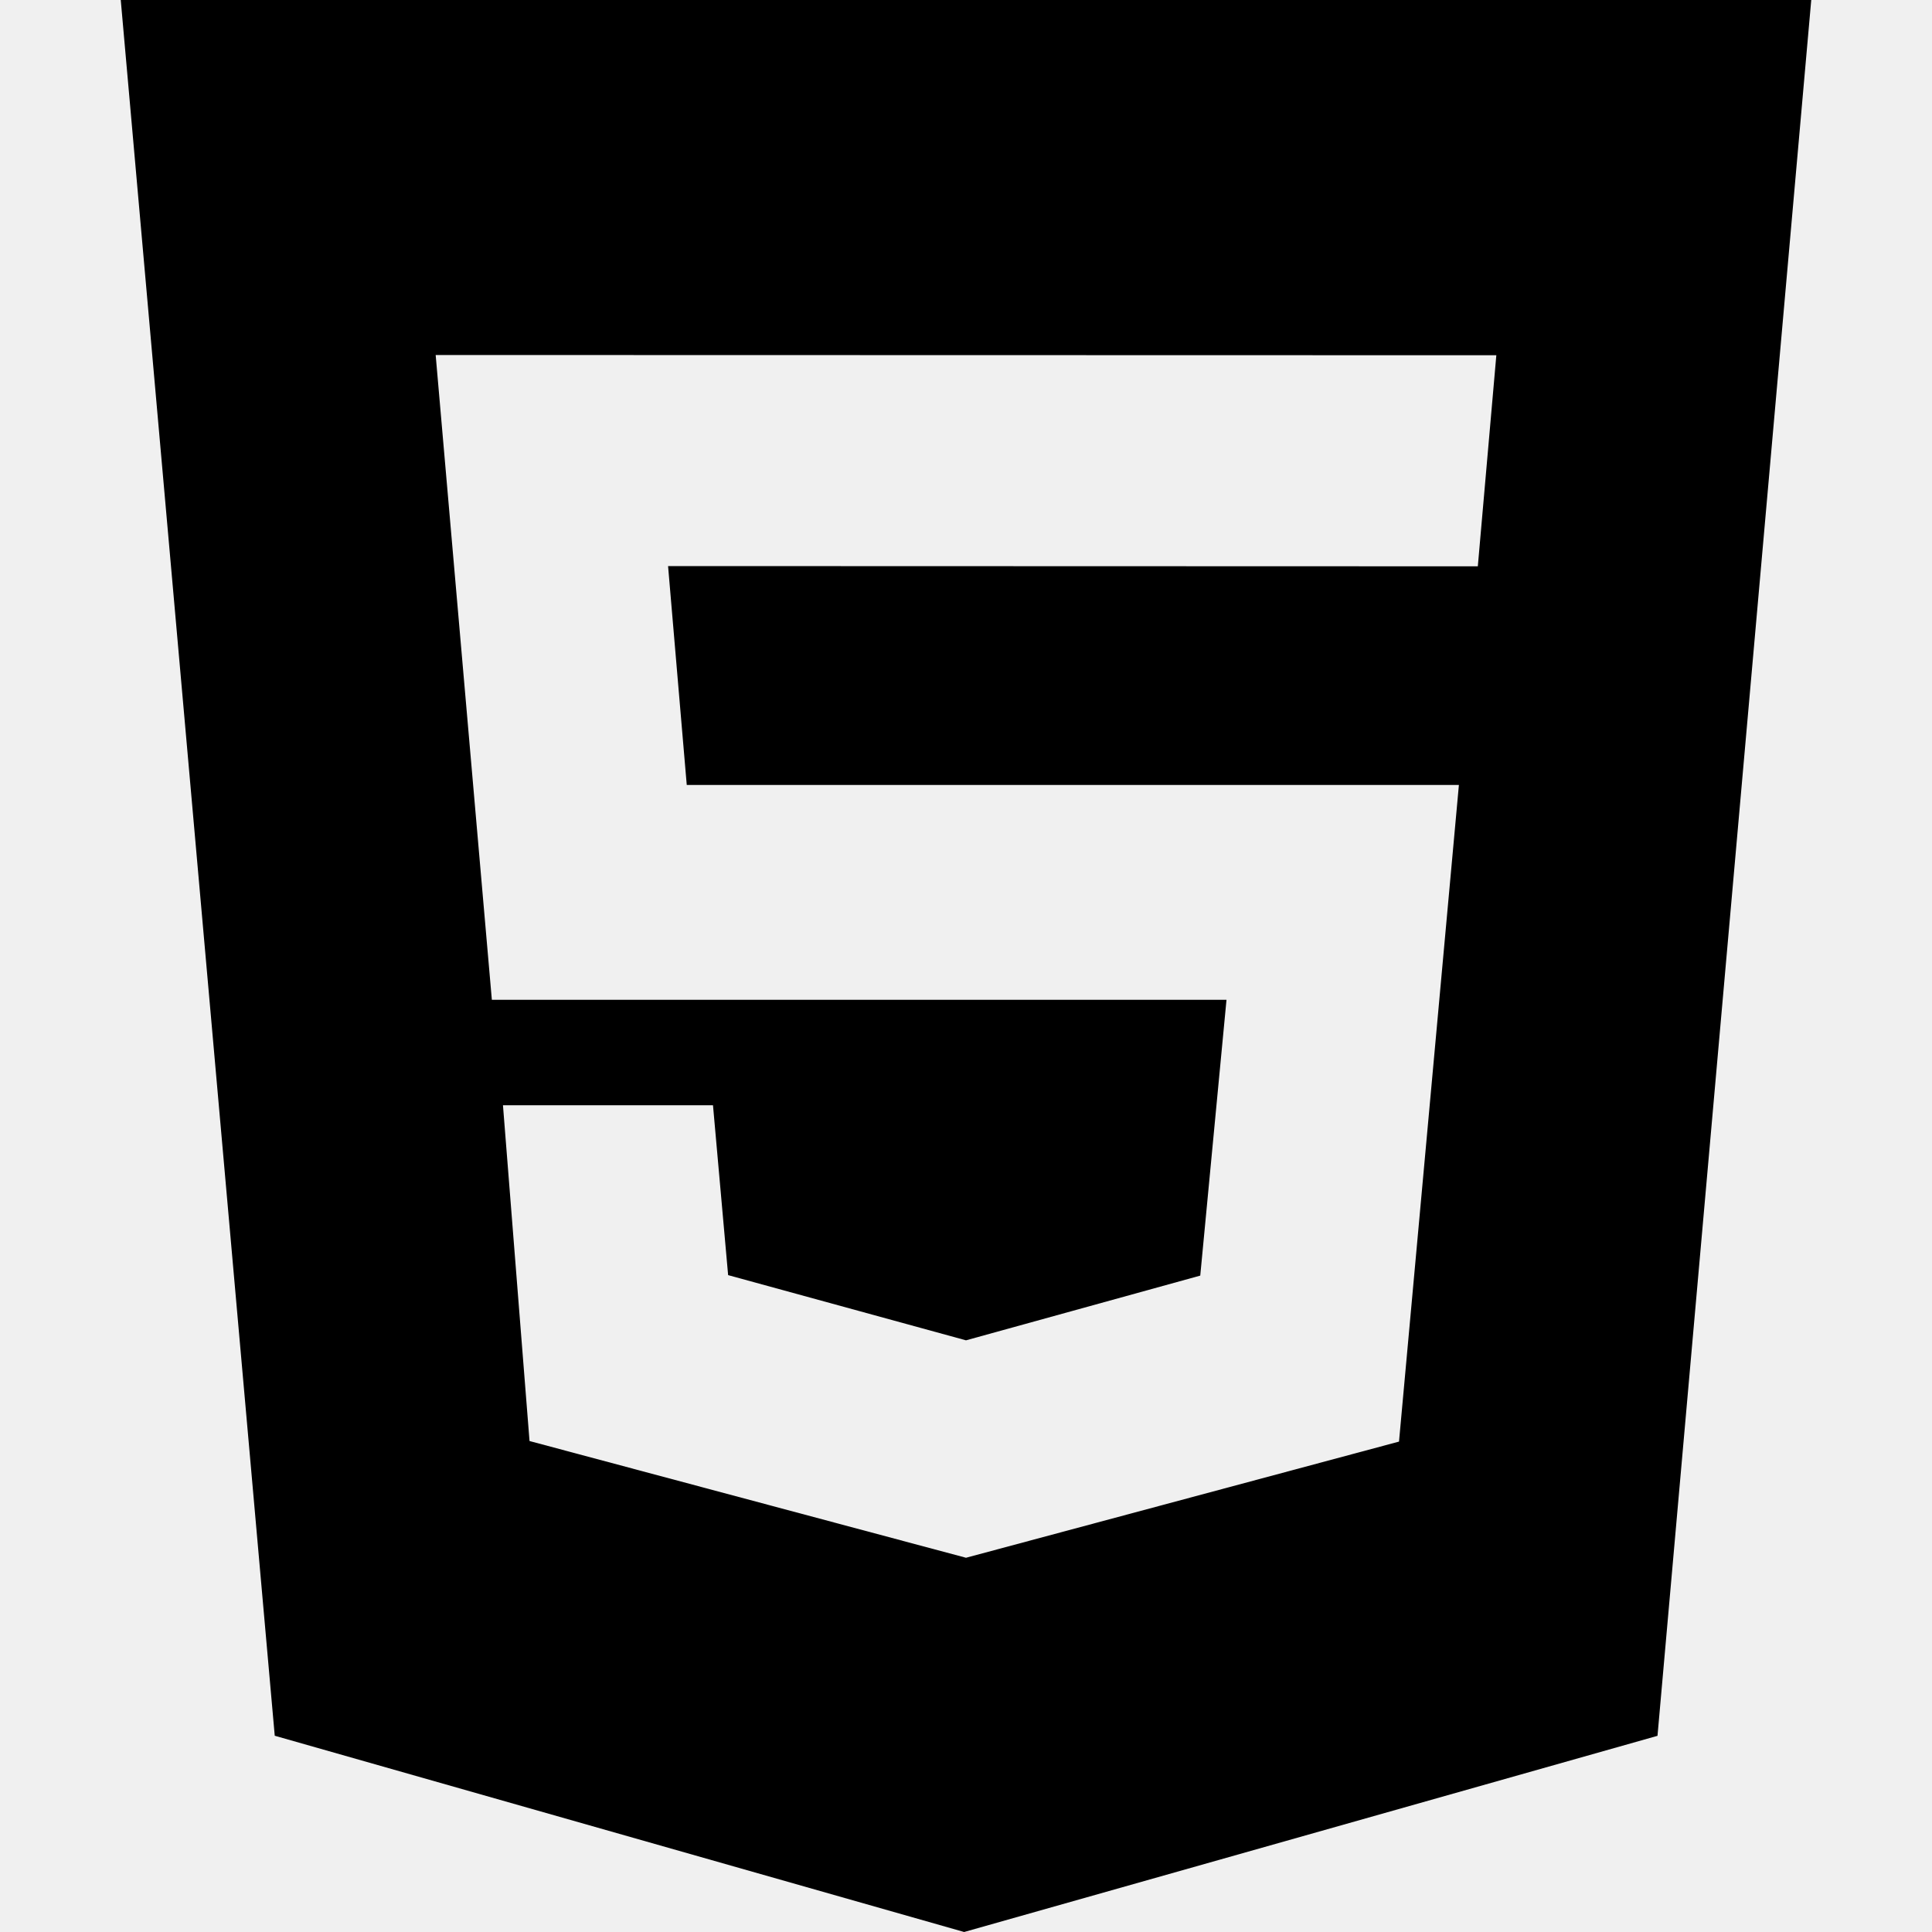
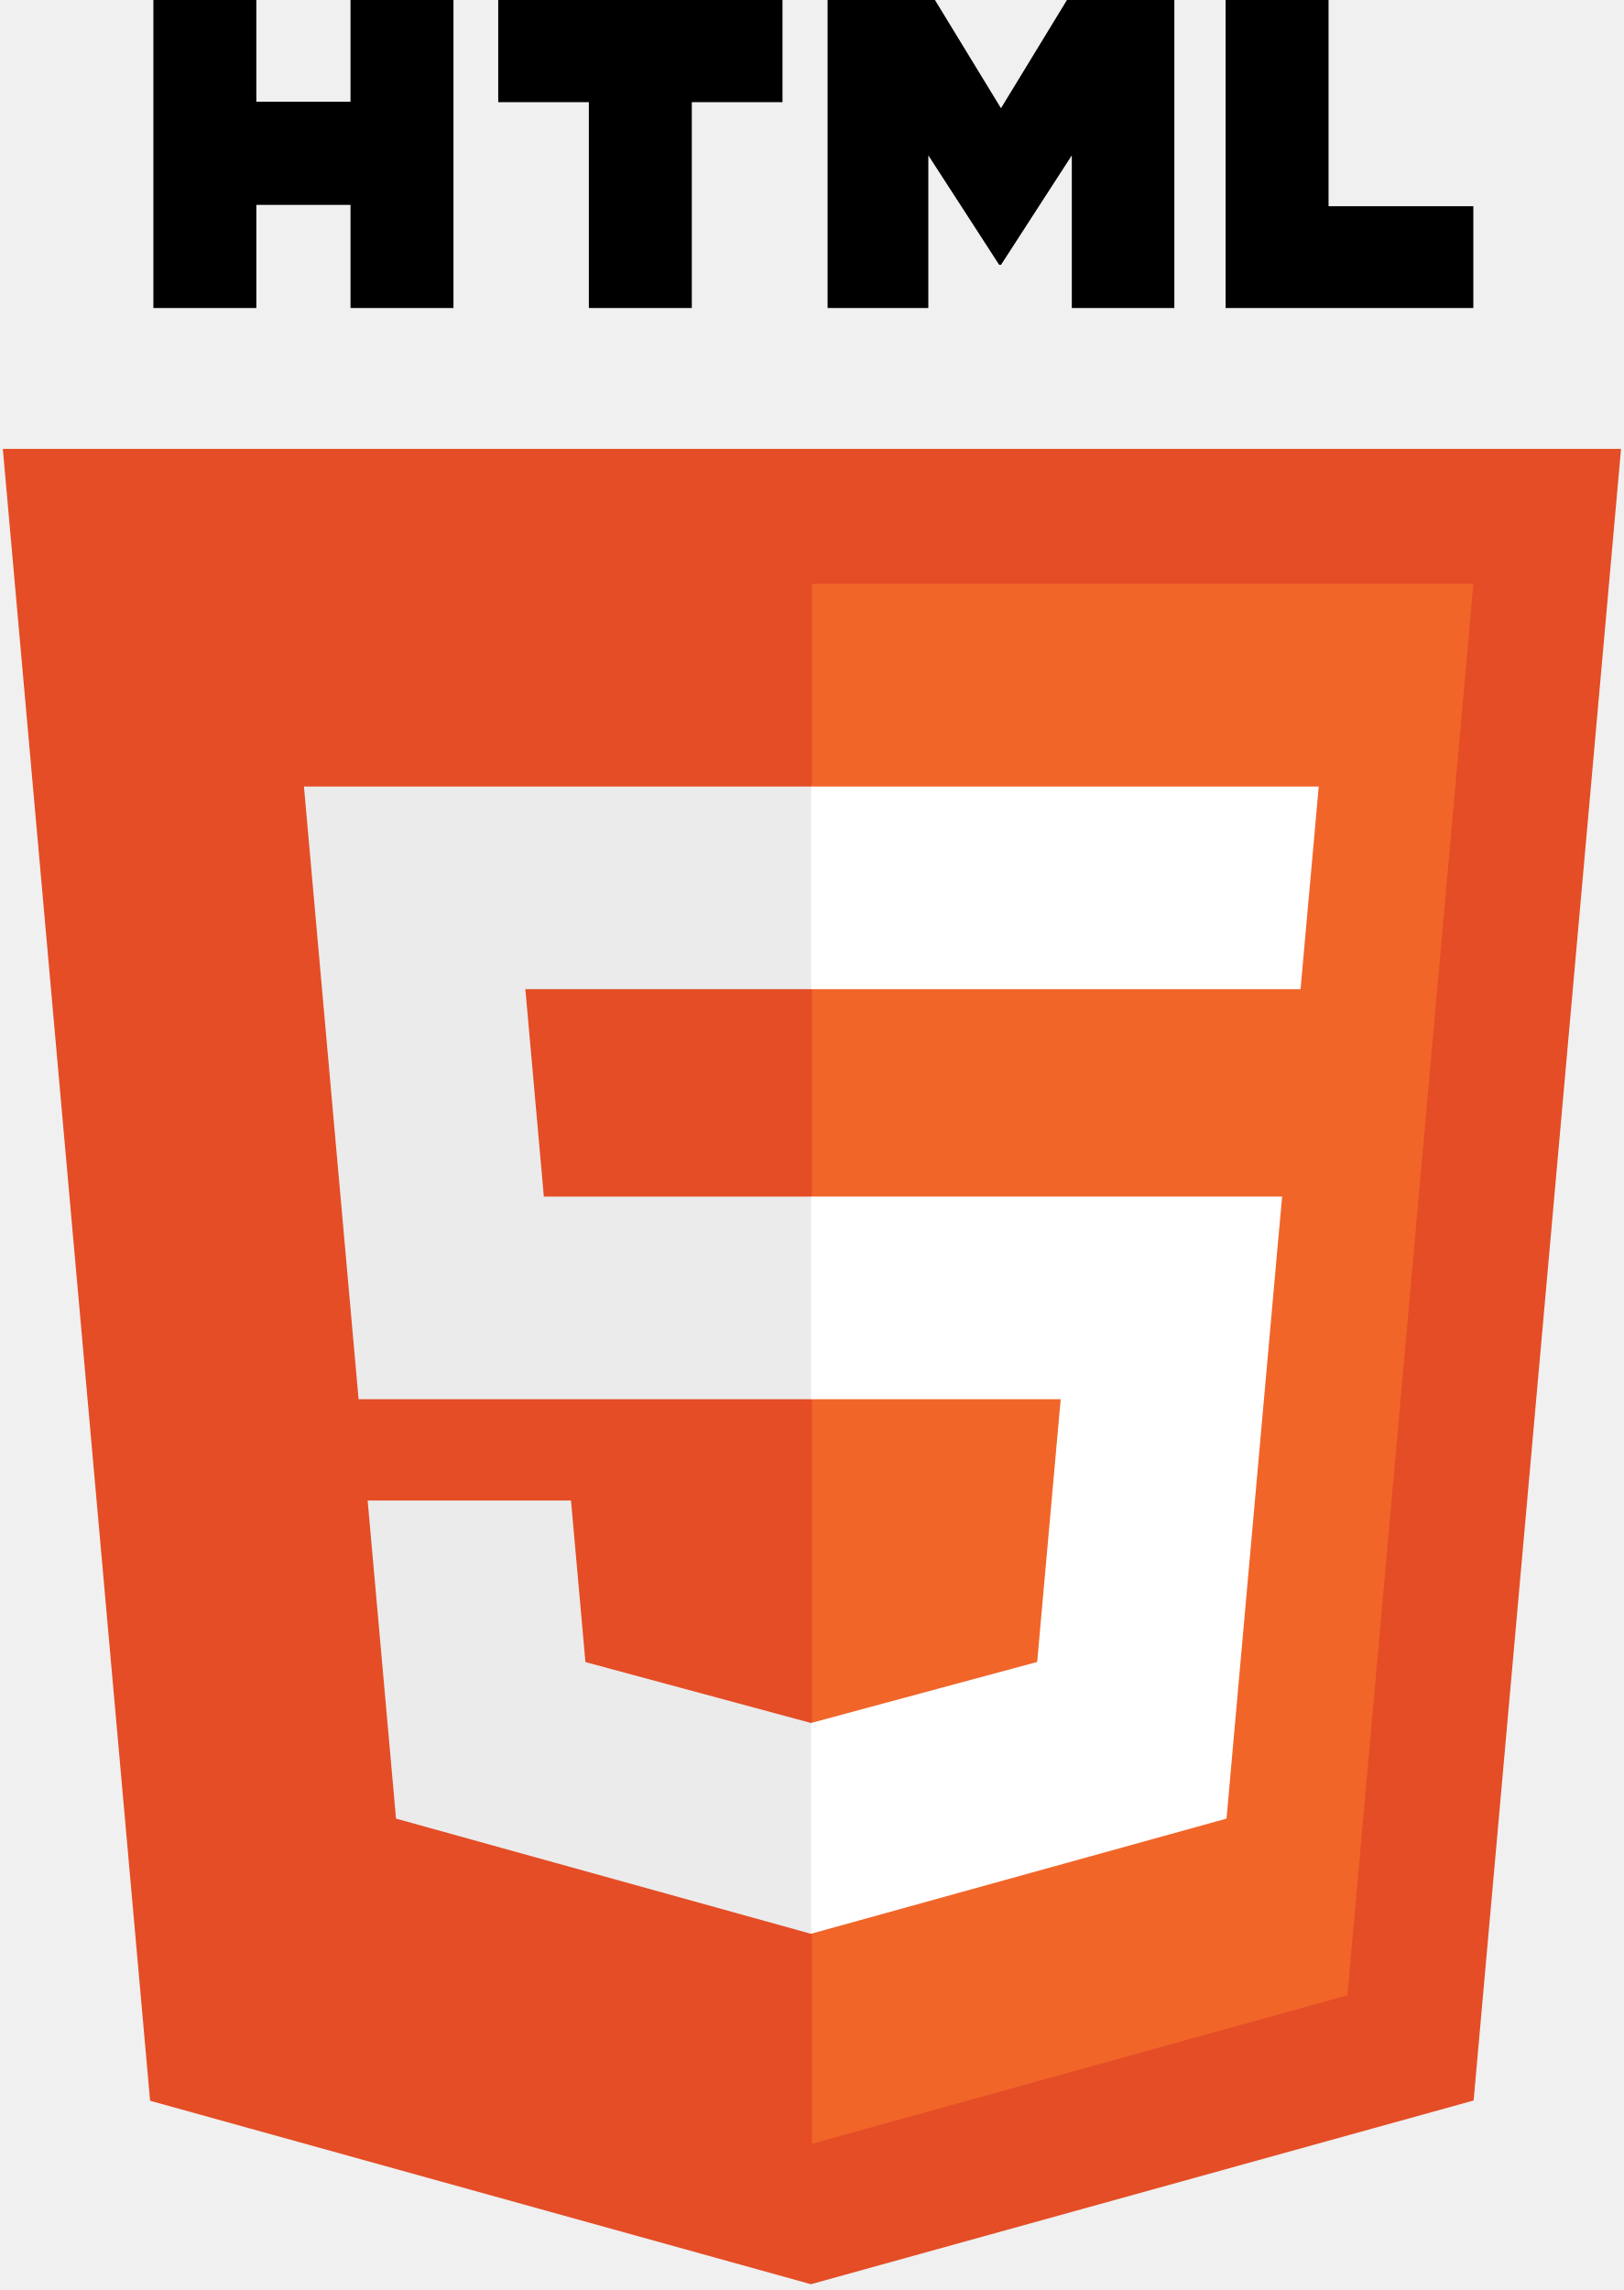
- <svg xmlns="http://www.w3.org/2000/svg" role="img" viewBox="0 0 24 24">
-   <path d="M1.5 0h21l-1.91 21.563L11.977 24l-8.564-2.438L1.5 0zm7.031 9.75l-.232-2.718 10.059.003.23-2.622L5.412 4.41l.698 8.01h9.126l-.326 3.426-2.91.804-2.955-.81-.188-2.11H6.248l.33 4.171L12 19.351l5.379-1.443.744-8.157H8.531z" />
+ <svg xmlns="http://www.w3.org/2000/svg" viewBox="0 0 256 361" width="256" height="361">
+   <path fill="#e44d26" d="m255.555 70.766l-23.241 260.36l-104.47 28.962l-104.182-28.922L.445 70.766z" />
+   <path fill="#f16529" d="m128 337.95l84.417-23.403l19.86-222.49H128z" />
+   <path fill="#ebebeb" d="M82.82 155.932H128v-31.937H47.917l.764 8.568l7.85 88.01H128v-31.937H85.739zm7.198 80.61h-32.06l4.474 50.146l65.421 18.16l.147-.04V271.58l-.14.037l-35.568-9.604z" />
+   <path d="M24.18 0h16.23v16.035h14.847V0h16.231v48.558h-16.23v-16.26H40.411v16.26h-16.23V0M92.83 16.103H78.544V0h44.814v16.103h-14.295v32.455h-16.23V16.103zM130.47 0h16.923l10.41 17.062L168.203 0h16.93v48.558h-16.164V24.49l-11.166 17.265h-.28L146.35 24.49v24.068h-15.88zm62.74 0h16.235v32.508h22.824v16.05h-39.06z" />
+   <path fill="#fff" d="M127.89 220.573h39.327l-3.708 41.42l-35.62 9.614v33.226l65.473-18.145l.48-5.396l7.506-84.08l.779-8.576H127.89zm0-64.719v.078h77.143l.64-7.178l1.456-16.191l.763-8.568H127.89z" />
</svg>
